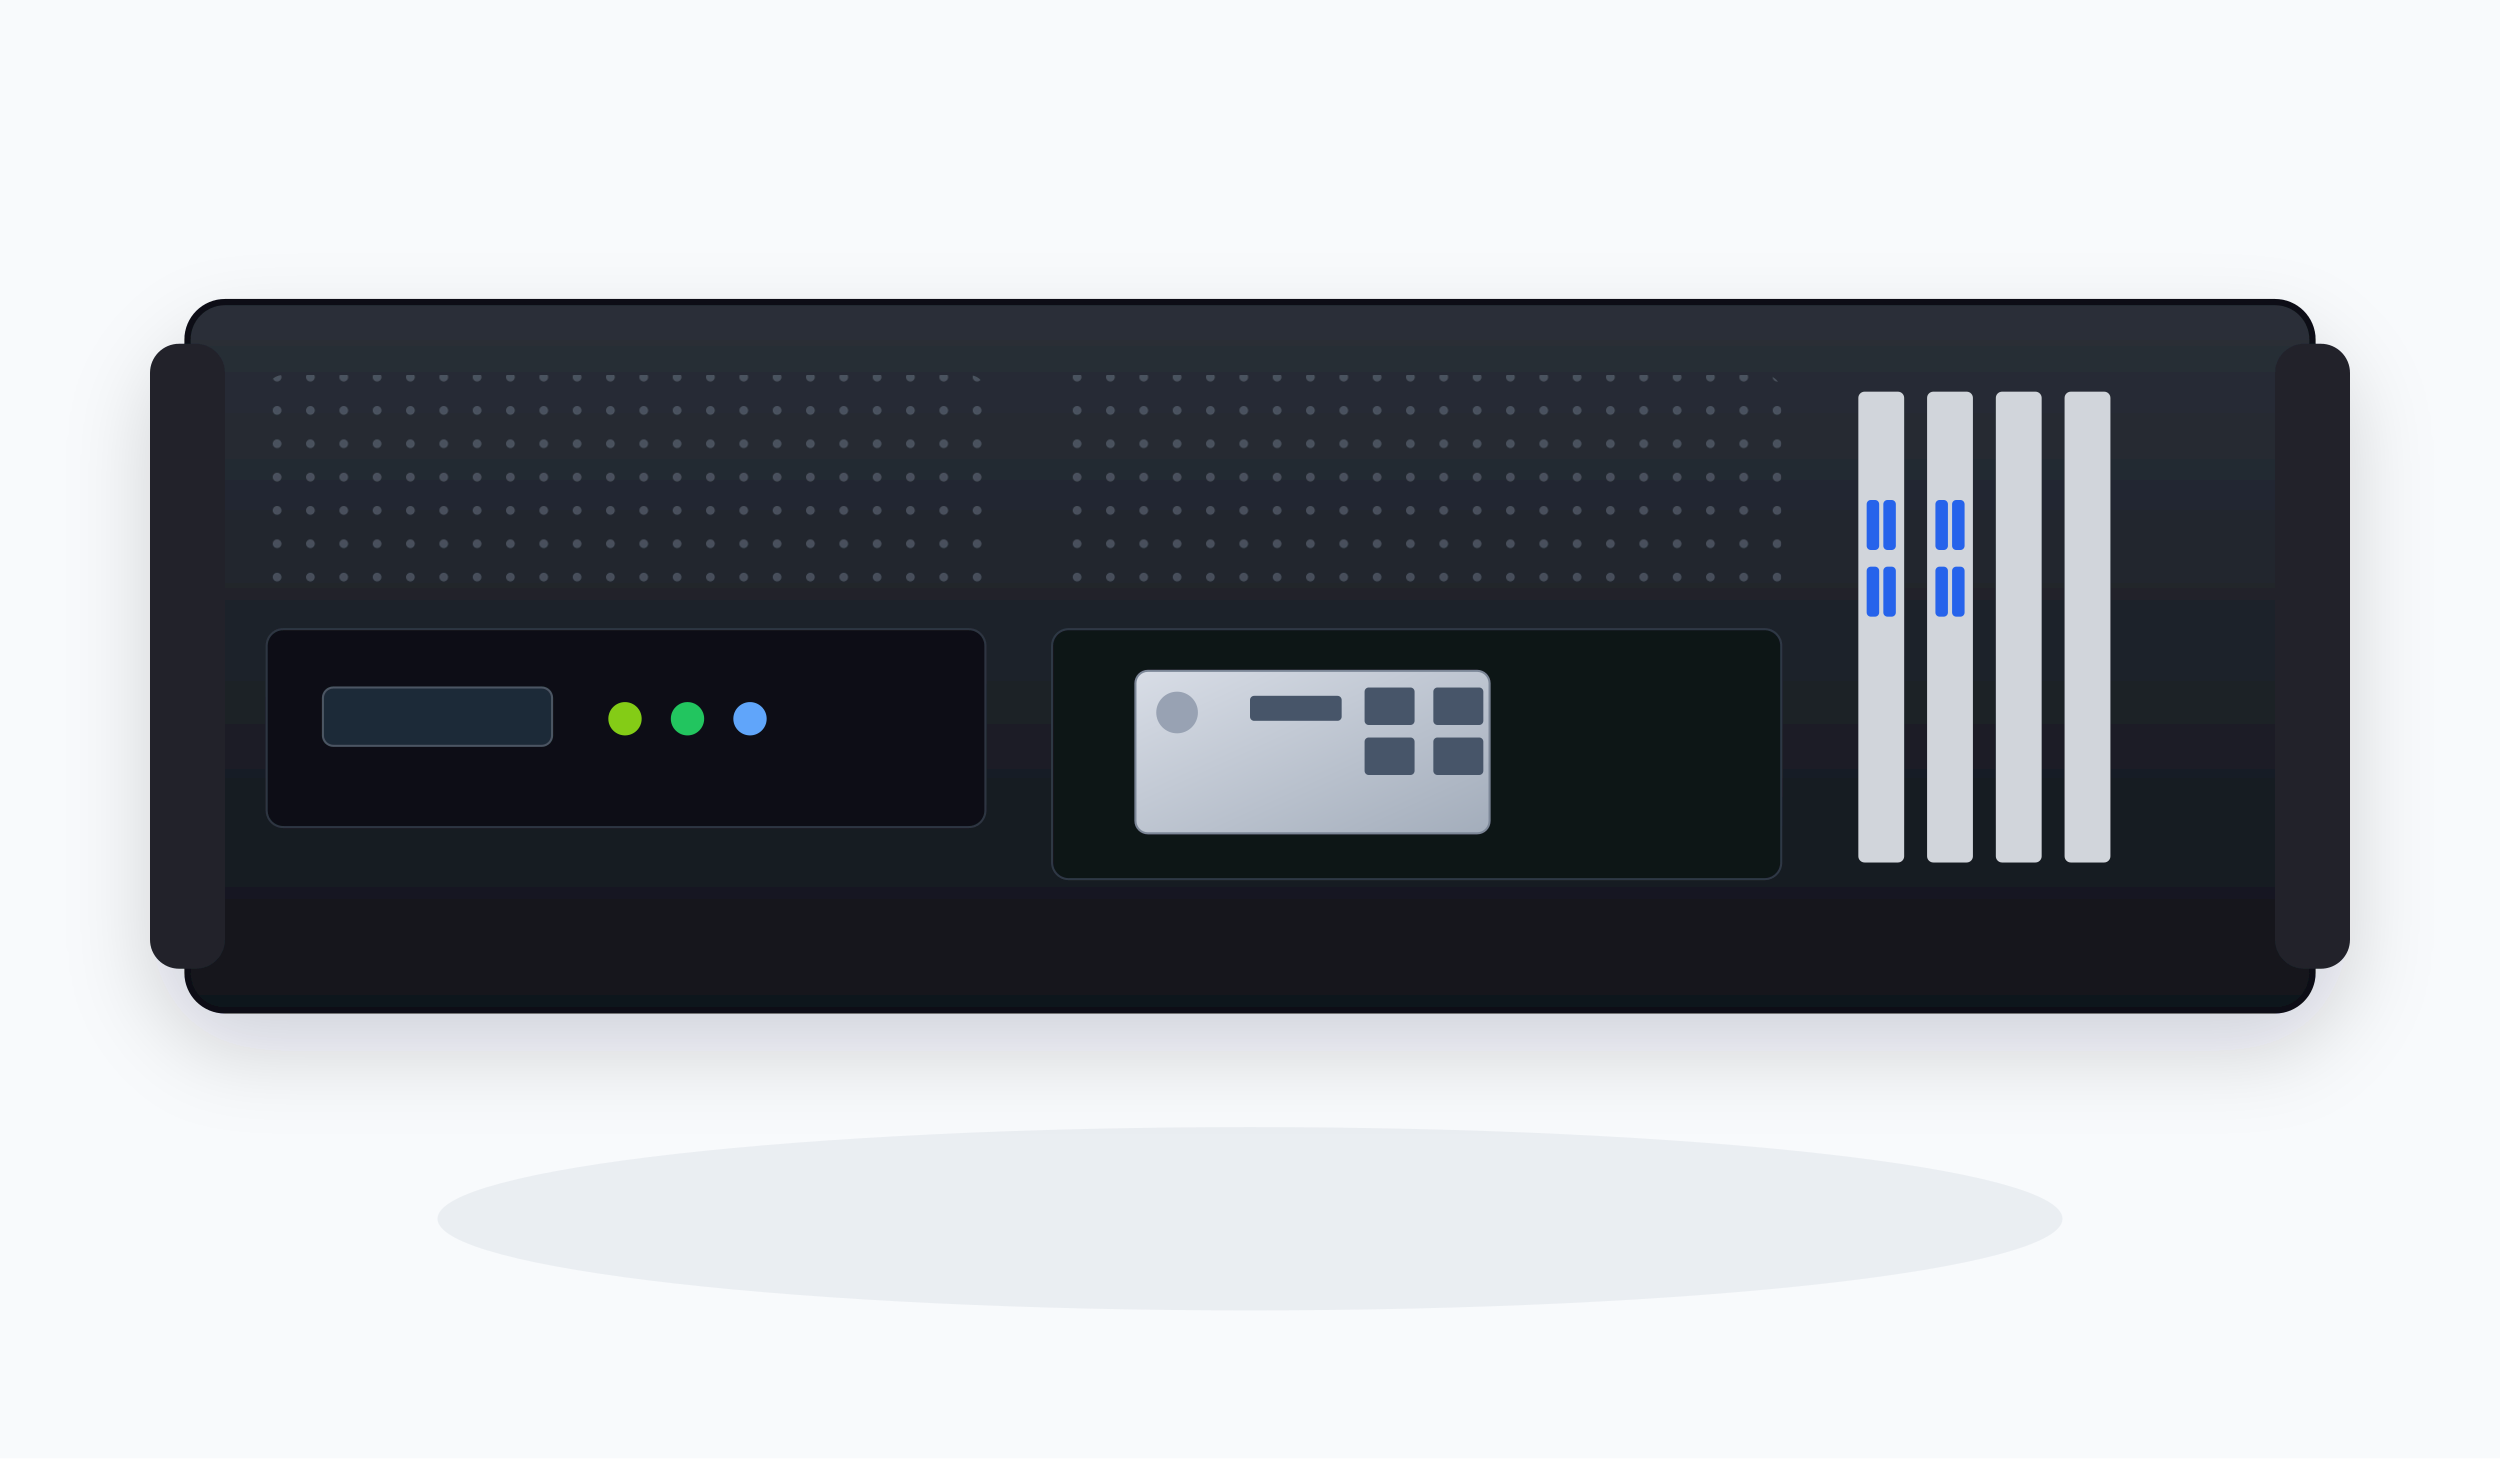
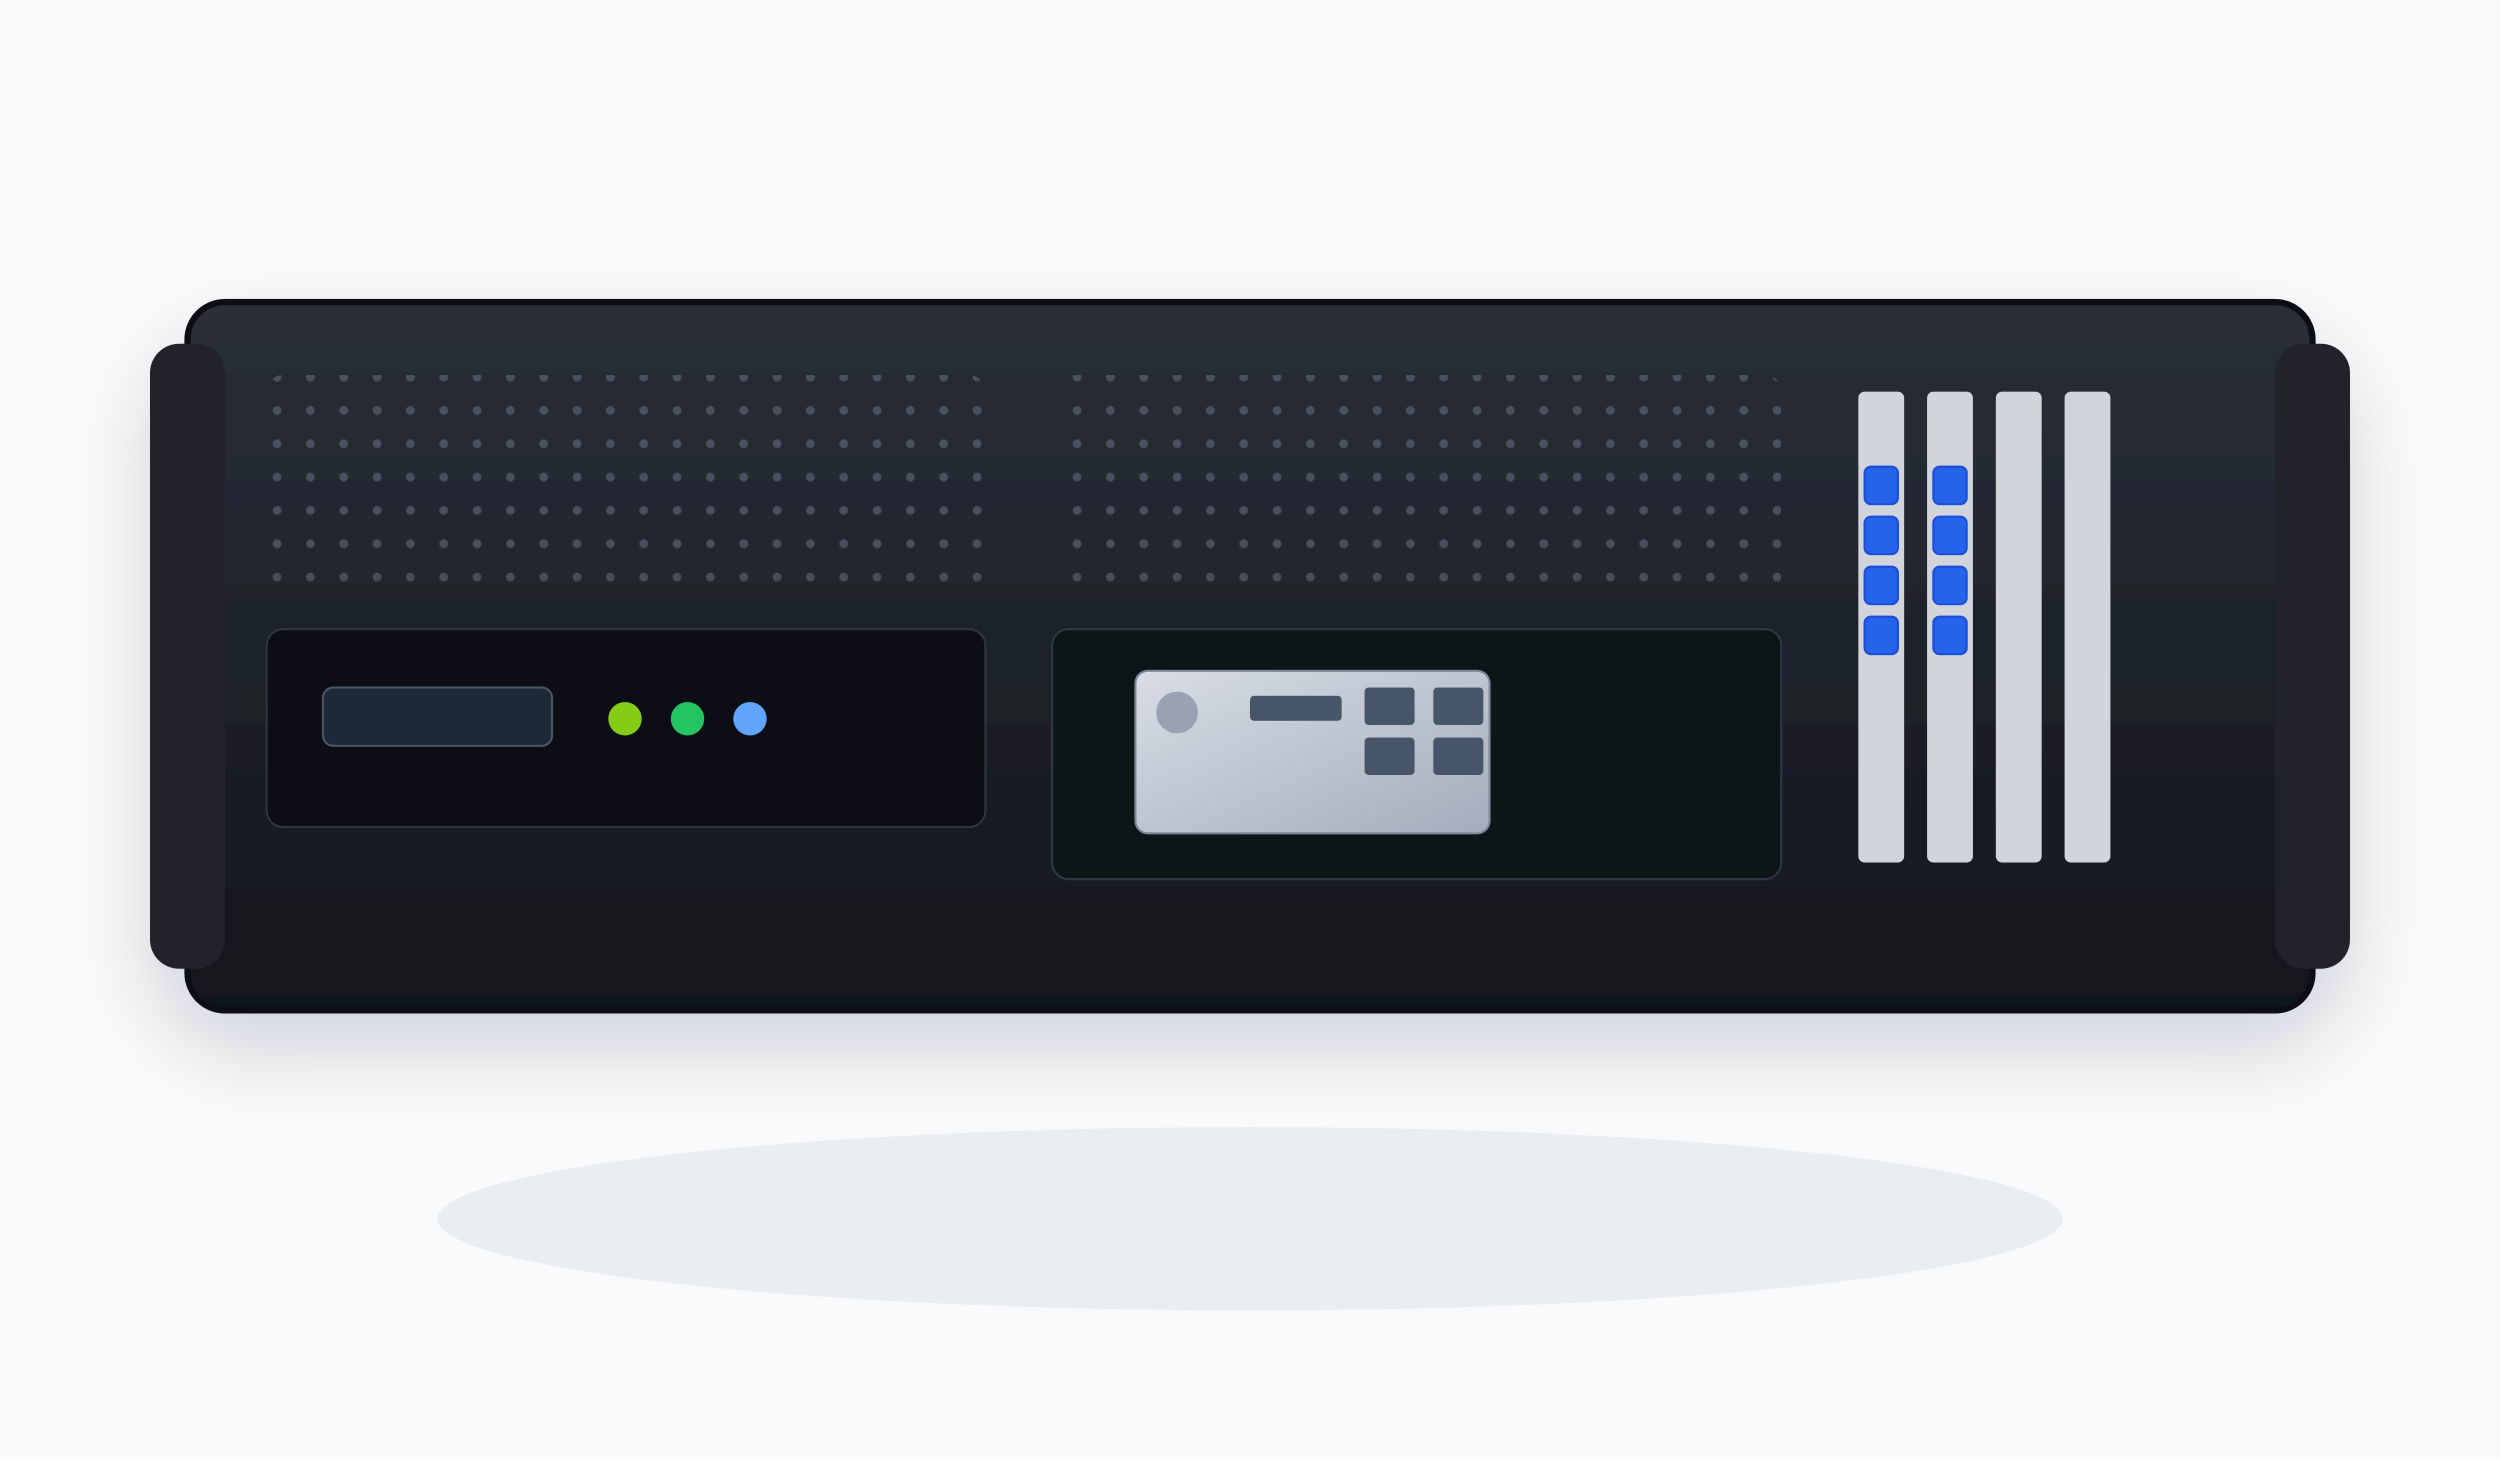
<svg xmlns="http://www.w3.org/2000/svg" viewBox="0 0 1200 700" role="img" aria-label="ECUBE appliance front view with two populated PCI USB controller cards for eight ports">
  <defs>
    <linearGradient id="bezel" x1="0" x2="0" y1="0" y2="1">
      <stop offset="0%" stop-color="#2a2f38" />
      <stop offset="100%" stop-color="#11151b" />
    </linearGradient>
    <linearGradient id="panel" x1="0" x2="1" y1="0" y2="1">
      <stop offset="0%" stop-color="#d8dde6" />
      <stop offset="100%" stop-color="#a3adbb" />
    </linearGradient>
    <pattern id="mesh" width="16" height="16" patternUnits="userSpaceOnUse">
      <circle cx="5" cy="5" r="2.1" fill="#717b8b" opacity="0.5" />
    </pattern>
    <filter id="drop" x="-10%" y="-20%" width="120%" height="160%">
      <feDropShadow dx="0" dy="18" stdDeviation="20" flood-color="#0f172a" flood-opacity="0.16" />
    </filter>
  </defs>
  <rect width="1200" height="700" fill="#f8fafc" />
  <ellipse cx="600" cy="585" rx="390" ry="44" fill="#94a3b8" opacity="0.14" />
  <g filter="url(#drop)">
    <rect x="90" y="145" width="1020" height="340" rx="18" fill="url(#bezel)" stroke="#0b0f14" stroke-width="3" />
    <rect x="72" y="165" width="36" height="300" rx="14" fill="#20242c" />
    <rect x="1092" y="165" width="36" height="300" rx="14" fill="#20242c" />
    <rect x="128" y="180" width="345" height="110" rx="8" fill="url(#mesh)" opacity="0.95" />
    <rect x="128" y="302" width="345" height="95" rx="8" fill="#0b1016" stroke="#2e3642" />
    <rect x="155" y="330" width="110" height="28" rx="5" fill="#1f2937" stroke="#4b5563" />
    <circle cx="300" cy="345" r="8" fill="#84cc16" />
    <circle cx="330" cy="345" r="8" fill="#22c55e" />
    <circle cx="360" cy="345" r="8" fill="#60a5fa" />
    <rect x="505" y="180" width="350" height="110" rx="8" fill="url(#mesh)" opacity="0.95" />
    <rect x="505" y="302" width="350" height="120" rx="8" fill="#0f1319" stroke="#2f3845" />
    <rect x="545" y="322" width="170" height="78" rx="6" fill="url(#panel)" stroke="#7c8797" />
    <circle cx="565" cy="342" r="10" fill="#98a2b3" />
    <rect x="600" y="334" width="44" height="12" rx="2" fill="#475569" />
    <rect x="655" y="330" width="24" height="18" rx="2" fill="#475569" />
    <rect x="655" y="354" width="24" height="18" rx="2" fill="#475569" />
    <rect x="688" y="330" width="24" height="18" rx="2" fill="#475569" />
    <rect x="688" y="354" width="24" height="18" rx="2" fill="#475569" />
    <g>
      <rect x="892" y="188" width="22" height="226" rx="3" fill="#d1d5db" />
-       <rect x="896" y="240" width="6" height="24" rx="2" fill="#2563eb" />
-       <rect x="904" y="240" width="6" height="24" rx="2" fill="#2563eb" />
-       <rect x="896" y="272" width="6" height="24" rx="2" fill="#2563eb" />
-       <rect x="904" y="272" width="6" height="24" rx="2" fill="#2563eb" />
+       <rect x="895" y="224" width="16" height="18" rx="3" fill="#2563eb" stroke="#1d4ed8" />
+       <rect x="895" y="248" width="16" height="18" rx="3" fill="#2563eb" stroke="#1d4ed8" />
+       <rect x="895" y="272" width="16" height="18" rx="3" fill="#2563eb" stroke="#1d4ed8" />
+       <rect x="895" y="296" width="16" height="18" rx="3" fill="#2563eb" stroke="#1d4ed8" />
    </g>
    <g>
      <rect x="925" y="188" width="22" height="226" rx="3" fill="#d1d5db" />
-       <rect x="929" y="240" width="6" height="24" rx="2" fill="#2563eb" />
-       <rect x="937" y="240" width="6" height="24" rx="2" fill="#2563eb" />
-       <rect x="929" y="272" width="6" height="24" rx="2" fill="#2563eb" />
-       <rect x="937" y="272" width="6" height="24" rx="2" fill="#2563eb" />
+       <rect x="928" y="224" width="16" height="18" rx="3" fill="#2563eb" stroke="#1d4ed8" />
+       <rect x="928" y="248" width="16" height="18" rx="3" fill="#2563eb" stroke="#1d4ed8" />
+       <rect x="928" y="272" width="16" height="18" rx="3" fill="#2563eb" stroke="#1d4ed8" />
+       <rect x="928" y="296" width="16" height="18" rx="3" fill="#2563eb" stroke="#1d4ed8" />
    </g>
    <rect x="958" y="188" width="22" height="226" rx="3" fill="#d1d5db" />
    <rect x="991" y="188" width="22" height="226" rx="3" fill="#d1d5db" />
  </g>
</svg>
